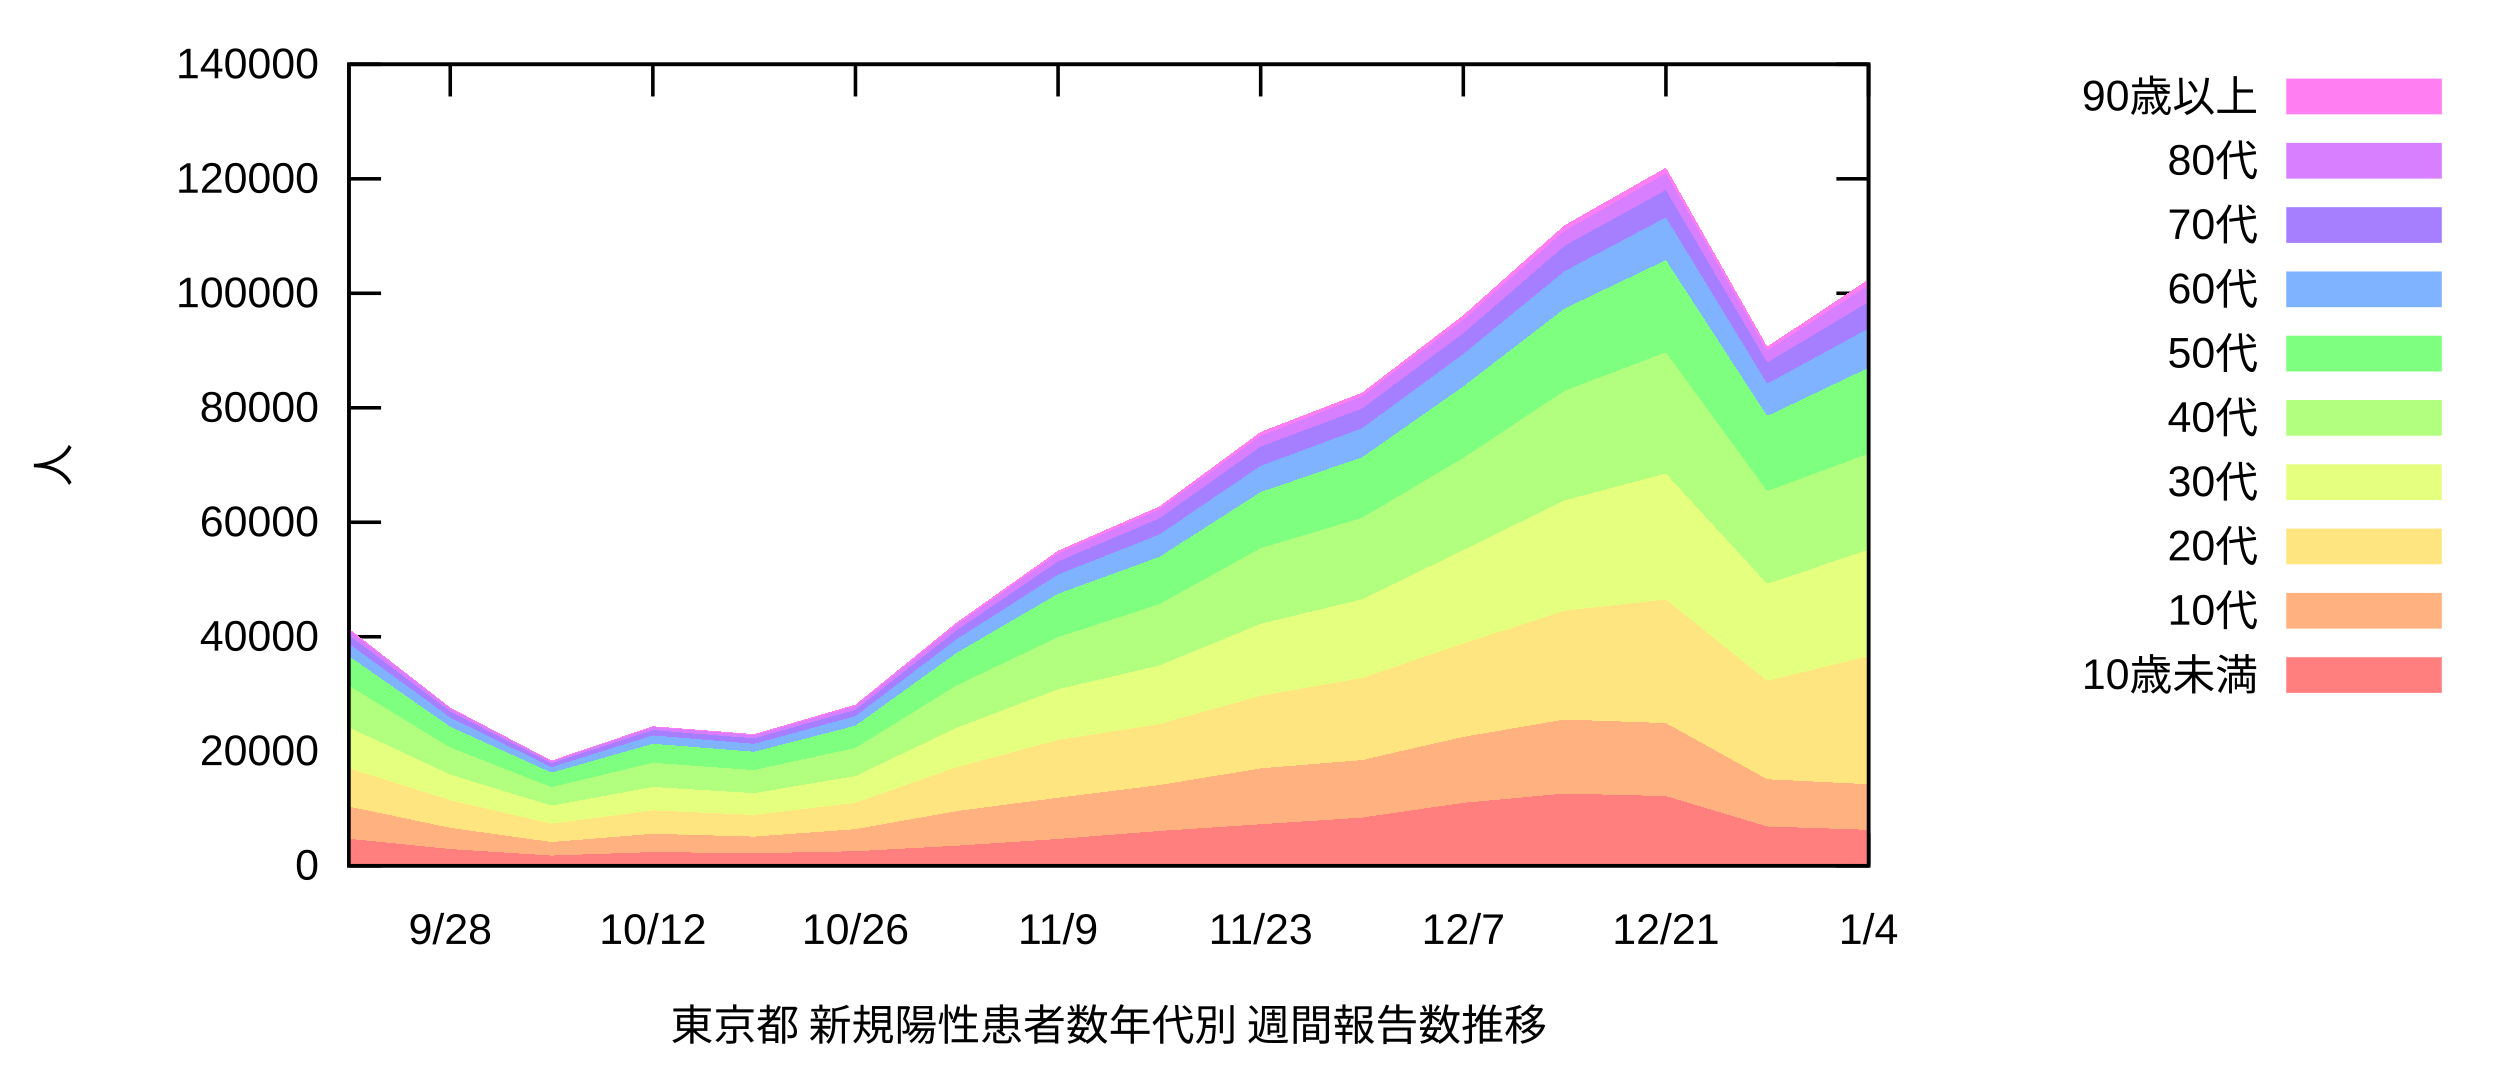
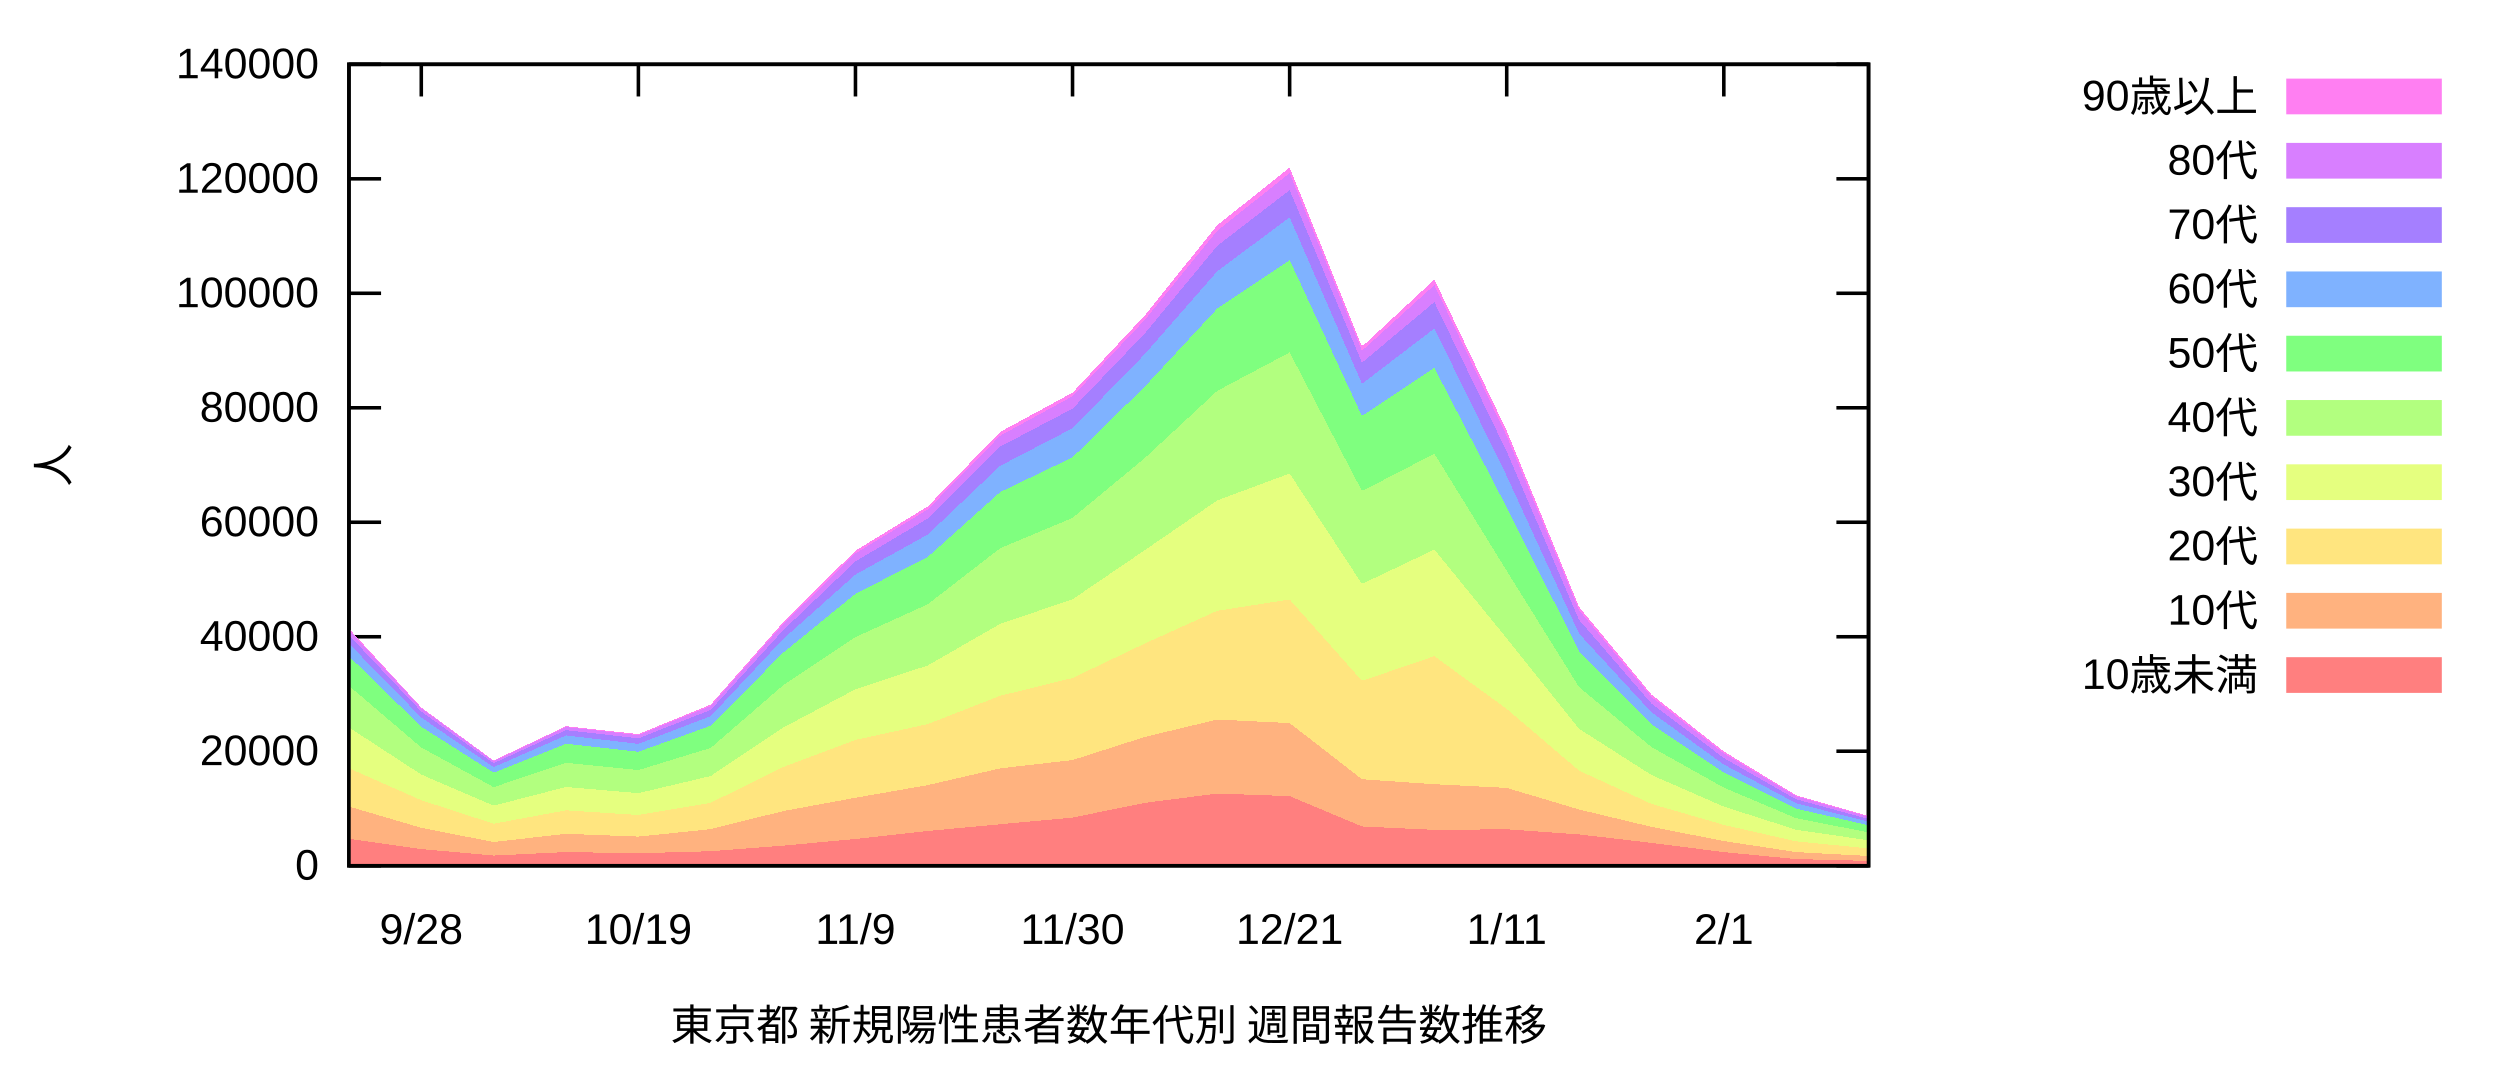
<svg xmlns="http://www.w3.org/2000/svg" xmlns:xlink="http://www.w3.org/1999/xlink" width="700" height="300" viewBox="0 0 700 300">
  <g id="gnuplot_canvas">
    <rect x="0" y="0" width="700" height="300" fill="none" />
    <defs>
      <circle id="gpDot" r="0.5" stroke-width="0.5" stroke="currentColor" />
      <path id="gpPt0" stroke-width="0.222" stroke="currentColor" d="M-1,0 h2 M0,-1 v2" />
      <path id="gpPt1" stroke-width="0.222" stroke="currentColor" d="M-1,-1 L1,1 M1,-1 L-1,1" />
      <path id="gpPt2" stroke-width="0.222" stroke="currentColor" d="M-1,0 L1,0 M0,-1 L0,1 M-1,-1 L1,1 M-1,1 L1,-1" />
      <rect id="gpPt3" stroke-width="0.222" stroke="currentColor" x="-1" y="-1" width="2" height="2" />
      <rect id="gpPt4" stroke-width="0.222" stroke="currentColor" fill="currentColor" x="-1" y="-1" width="2" height="2" />
      <circle id="gpPt5" stroke-width="0.222" stroke="currentColor" cx="0" cy="0" r="1" />
      <use xlink:href="#gpPt5" id="gpPt6" fill="currentColor" stroke="none" />
      <path id="gpPt7" stroke-width="0.222" stroke="currentColor" d="M0,-1.33 L-1.33,0.67 L1.33,0.67 z" />
      <use xlink:href="#gpPt7" id="gpPt8" fill="currentColor" stroke="none" />
      <use xlink:href="#gpPt7" id="gpPt9" stroke="currentColor" transform="rotate(180)" />
      <use xlink:href="#gpPt9" id="gpPt10" fill="currentColor" stroke="none" />
      <use xlink:href="#gpPt3" id="gpPt11" stroke="currentColor" transform="rotate(45)" />
      <use xlink:href="#gpPt11" id="gpPt12" fill="currentColor" stroke="none" />
      <path id="gpPt13" stroke-width="0.222" stroke="currentColor" d="M0,1.330 L1.265,0.411 L0.782,-1.067 L-0.782,-1.076 L-1.265,0.411 z" />
      <use xlink:href="#gpPt13" id="gpPt14" fill="currentColor" stroke="none" />
      <filter id="textbox" filterUnits="objectBoundingBox" x="0" y="0" height="1" width="1">
        <feFlood flood-color="white" flood-opacity="1" result="bgnd" />
        <feComposite in="SourceGraphic" in2="bgnd" operator="atop" />
      </filter>
      <filter id="greybox" filterUnits="objectBoundingBox" x="0" y="0" height="1" width="1">
        <feFlood flood-color="lightgrey" flood-opacity="1" result="grey" />
        <feComposite in="SourceGraphic" in2="grey" operator="atop" />
      </filter>
    </defs>
    <g fill="none" color="white" stroke="currentColor" stroke-width="1.00" stroke-linecap="butt" stroke-linejoin="miter">
</g>
    <g fill="none" color="black" stroke="currentColor" stroke-width="1.00" stroke-linecap="butt" stroke-linejoin="miter">
      <path stroke="black" d="M97.70,242.40 L106.70,242.40 M523.19,242.40 L514.19,242.40  " />
      <g transform="translate(89.31,246.30)" stroke="none" fill="black" font-family="Arial" font-size="12.00" text-anchor="end">
        <text>
          <tspan font-family="Arial"> 0</tspan>
        </text>
      </g>
    </g>
    <g fill="none" color="black" stroke="currentColor" stroke-width="1.00" stroke-linecap="butt" stroke-linejoin="miter">
      <path stroke="black" d="M97.70,210.34 L106.70,210.34 M523.19,210.34 L514.19,210.34  " />
      <g transform="translate(89.31,214.24)" stroke="none" fill="black" font-family="Arial" font-size="12.00" text-anchor="end">
        <text>
          <tspan font-family="Arial"> 20000</tspan>
        </text>
      </g>
    </g>
    <g fill="none" color="black" stroke="currentColor" stroke-width="1.00" stroke-linecap="butt" stroke-linejoin="miter">
      <path stroke="black" d="M97.70,178.29 L106.70,178.29 M523.19,178.29 L514.19,178.29  " />
      <g transform="translate(89.31,182.19)" stroke="none" fill="black" font-family="Arial" font-size="12.00" text-anchor="end">
        <text>
          <tspan font-family="Arial"> 40000</tspan>
        </text>
      </g>
    </g>
    <g fill="none" color="black" stroke="currentColor" stroke-width="1.00" stroke-linecap="butt" stroke-linejoin="miter">
      <path stroke="black" d="M97.70,146.23 L106.70,146.23 M523.19,146.23 L514.19,146.23  " />
      <g transform="translate(89.31,150.13)" stroke="none" fill="black" font-family="Arial" font-size="12.00" text-anchor="end">
        <text>
          <tspan font-family="Arial"> 60000</tspan>
        </text>
      </g>
    </g>
    <g fill="none" color="black" stroke="currentColor" stroke-width="1.00" stroke-linecap="butt" stroke-linejoin="miter">
      <path stroke="black" d="M97.70,114.18 L106.70,114.18 M523.19,114.18 L514.19,114.18  " />
      <g transform="translate(89.31,118.08)" stroke="none" fill="black" font-family="Arial" font-size="12.00" text-anchor="end">
        <text>
          <tspan font-family="Arial"> 80000</tspan>
        </text>
      </g>
    </g>
    <g fill="none" color="black" stroke="currentColor" stroke-width="1.00" stroke-linecap="butt" stroke-linejoin="miter">
      <path stroke="black" d="M97.70,82.12 L106.70,82.12 M523.19,82.12 L514.19,82.12  " />
      <g transform="translate(89.31,86.02)" stroke="none" fill="black" font-family="Arial" font-size="12.00" text-anchor="end">
        <text>
          <tspan font-family="Arial"> 100000</tspan>
        </text>
      </g>
    </g>
    <g fill="none" color="black" stroke="currentColor" stroke-width="1.00" stroke-linecap="butt" stroke-linejoin="miter">
      <path stroke="black" d="M97.70,50.07 L106.70,50.07 M523.19,50.07 L514.19,50.07  " />
      <g transform="translate(89.31,53.97)" stroke="none" fill="black" font-family="Arial" font-size="12.00" text-anchor="end">
        <text>
          <tspan font-family="Arial"> 120000</tspan>
        </text>
      </g>
    </g>
    <g fill="none" color="black" stroke="currentColor" stroke-width="1.00" stroke-linecap="butt" stroke-linejoin="miter">
      <path stroke="black" d="M97.70,18.01 L106.70,18.01 M523.19,18.01 L514.19,18.01  " />
      <g transform="translate(89.31,21.91)" stroke="none" fill="black" font-family="Arial" font-size="12.00" text-anchor="end">
        <text>
          <tspan font-family="Arial"> 140000</tspan>
        </text>
      </g>
    </g>
    <g fill="none" color="black" stroke="currentColor" stroke-width="1.00" stroke-linecap="butt" stroke-linejoin="miter">
-       <path stroke="black" d="M126.07,242.40 L126.07,233.40 M126.07,18.01 L126.07,27.01  " />
-       <g transform="translate(126.07,264.30)" stroke="none" fill="black" font-family="Arial" font-size="12.00" text-anchor="middle">
+       <path stroke="black" d="M117.96,242.40 L117.96,233.40 M117.96,18.01 L117.96,27.01  " />
+       <g transform="translate(117.96,264.30)" stroke="none" fill="black" font-family="Arial" font-size="12.00" text-anchor="middle">
        <text>
          <tspan font-family="Arial">9/28</tspan>
        </text>
      </g>
    </g>
    <g fill="none" color="black" stroke="currentColor" stroke-width="1.00" stroke-linecap="butt" stroke-linejoin="miter">
-       <path stroke="black" d="M182.80,242.40 L182.80,233.40 M182.80,18.01 L182.80,27.01  " />
-       <g transform="translate(182.80,264.30)" stroke="none" fill="black" font-family="Arial" font-size="12.00" text-anchor="middle">
-         <text>
-           <tspan font-family="Arial">10/12</tspan>
+       <path stroke="black" d="M178.75,242.40 L178.75,233.40 M178.75,18.01 L178.75,27.01  " />
+       <g transform="translate(178.75,264.30)" stroke="none" fill="black" font-family="Arial" font-size="12.00" text-anchor="middle">
+         <text>
+           <tspan font-family="Arial">10/19</tspan>
        </text>
      </g>
    </g>
    <g fill="none" color="black" stroke="currentColor" stroke-width="1.00" stroke-linecap="butt" stroke-linejoin="miter">
      <path stroke="black" d="M239.53,242.40 L239.53,233.40 M239.53,18.01 L239.53,27.01  " />
      <g transform="translate(239.53,264.30)" stroke="none" fill="black" font-family="Arial" font-size="12.00" text-anchor="middle">
        <text>
-           <tspan font-family="Arial">10/26</tspan>
-         </text>
-       </g>
-     </g>
-     <g fill="none" color="black" stroke="currentColor" stroke-width="1.00" stroke-linecap="butt" stroke-linejoin="miter">
-       <path stroke="black" d="M296.26,242.40 L296.26,233.40 M296.26,18.01 L296.26,27.01  " />
-       <g transform="translate(296.26,264.30)" stroke="none" fill="black" font-family="Arial" font-size="12.00" text-anchor="middle">
-         <text>
          <tspan font-family="Arial">11/9</tspan>
        </text>
      </g>
    </g>
    <g fill="none" color="black" stroke="currentColor" stroke-width="1.00" stroke-linecap="butt" stroke-linejoin="miter">
-       <path stroke="black" d="M352.99,242.40 L352.99,233.40 M352.99,18.01 L352.99,27.01  " />
-       <g transform="translate(352.99,264.30)" stroke="none" fill="black" font-family="Arial" font-size="12.00" text-anchor="middle">
-         <text>
-           <tspan font-family="Arial">11/23</tspan>
-         </text>
-       </g>
-     </g>
-     <g fill="none" color="black" stroke="currentColor" stroke-width="1.00" stroke-linecap="butt" stroke-linejoin="miter">
-       <path stroke="black" d="M409.73,242.40 L409.73,233.40 M409.73,18.01 L409.73,27.01  " />
-       <g transform="translate(409.73,264.30)" stroke="none" fill="black" font-family="Arial" font-size="12.00" text-anchor="middle">
-         <text>
-           <tspan font-family="Arial">12/7</tspan>
-         </text>
-       </g>
-     </g>
-     <g fill="none" color="black" stroke="currentColor" stroke-width="1.00" stroke-linecap="butt" stroke-linejoin="miter">
-       <path stroke="black" d="M466.46,242.40 L466.46,233.40 M466.46,18.01 L466.46,27.01  " />
-       <g transform="translate(466.46,264.30)" stroke="none" fill="black" font-family="Arial" font-size="12.00" text-anchor="middle">
+       <path stroke="black" d="M300.31,242.40 L300.31,233.40 M300.31,18.01 L300.31,27.01  " />
+       <g transform="translate(300.31,264.30)" stroke="none" fill="black" font-family="Arial" font-size="12.00" text-anchor="middle">
+         <text>
+           <tspan font-family="Arial">11/30</tspan>
+         </text>
+       </g>
+     </g>
+     <g fill="none" color="black" stroke="currentColor" stroke-width="1.00" stroke-linecap="butt" stroke-linejoin="miter">
+       <path stroke="black" d="M361.10,242.40 L361.10,233.40 M361.10,18.01 L361.10,27.01  " />
+       <g transform="translate(361.10,264.30)" stroke="none" fill="black" font-family="Arial" font-size="12.00" text-anchor="middle">
        <text>
          <tspan font-family="Arial">12/21</tspan>
        </text>
      </g>
    </g>
    <g fill="none" color="black" stroke="currentColor" stroke-width="1.00" stroke-linecap="butt" stroke-linejoin="miter">
-       <path stroke="black" d="M523.19,242.40 L523.19,233.40 M523.19,18.01 L523.19,27.01  " />
-       <g transform="translate(523.19,264.30)" stroke="none" fill="black" font-family="Arial" font-size="12.00" text-anchor="middle">
-         <text>
-           <tspan font-family="Arial">1/4</tspan>
+       <path stroke="black" d="M421.88,242.40 L421.88,233.40 M421.88,18.01 L421.88,27.01  " />
+       <g transform="translate(421.88,264.30)" stroke="none" fill="black" font-family="Arial" font-size="12.00" text-anchor="middle">
+         <text>
+           <tspan font-family="Arial">1/11</tspan>
+         </text>
+       </g>
+     </g>
+     <g fill="none" color="black" stroke="currentColor" stroke-width="1.00" stroke-linecap="butt" stroke-linejoin="miter">
+       <path stroke="black" d="M482.67,242.40 L482.67,233.40 M482.67,18.01 L482.67,27.01  " />
+       <g transform="translate(482.67,264.30)" stroke="none" fill="black" font-family="Arial" font-size="12.00" text-anchor="middle">
+         <text>
+           <tspan font-family="Arial">2/1</tspan>
        </text>
      </g>
    </g>
    <g fill="none" color="black" stroke="currentColor" stroke-width="1.00" stroke-linecap="butt" stroke-linejoin="miter">
</g>
    <g fill="none" color="black" stroke="currentColor" stroke-width="1.00" stroke-linecap="butt" stroke-linejoin="miter">
      <path stroke="black" d="M97.70,18.01 L97.70,242.40 L523.19,242.40 L523.19,18.01 L97.70,18.01 Z  " />
    </g>
    <g fill="none" color="black" stroke="currentColor" stroke-width="1.00" stroke-linecap="butt" stroke-linejoin="miter">
      <g transform="translate(19.18,130.21) rotate(270)" stroke="none" fill="black" font-family="Arial" font-size="12.00" text-anchor="middle">
        <text>
          <tspan font-family="Arial">人</tspan>
        </text>
      </g>
    </g>
    <g fill="none" color="black" stroke="currentColor" stroke-width="1.00" stroke-linecap="butt" stroke-linejoin="miter">
      <g transform="translate(310.44,291.30)" stroke="none" fill="black" font-family="Arial" font-size="12.00" text-anchor="middle">
        <text>
          <tspan font-family="Arial">東京都 新規陽性患者数年代別 週間報告数推移</tspan>
        </text>
      </g>
    </g>
    <g fill="none" color="black" stroke="currentColor" stroke-width="1.00" stroke-linecap="butt" stroke-linejoin="miter">
</g>
    <g id="gnuplot_plot_1">
      <g fill="none" color="black" stroke="currentColor" stroke-width="1.00" stroke-linecap="butt" stroke-linejoin="miter">
        <g transform="translate(632.26,30.91)" stroke="none" fill="black" font-family="Arial" font-size="12.00" text-anchor="end">
          <text>
            <tspan font-family="Arial">90歳以上</tspan>
          </text>
        </g>
      </g>
      <g fill="none" color="black" stroke="currentColor" stroke-width="1.00" stroke-linecap="butt" stroke-linejoin="miter">
        <g stroke="none" shape-rendering="crispEdges">
          <polygon fill="rgb(255, 127, 242)" points="640.65,31.51 683.21,31.51 683.21,22.51 640.65,22.51 " />
        </g>
        <path stroke="rgb(255, 127, 242)" d="M640.65,31.51 L683.21,31.51 L683.21,22.51 L640.65,22.51 L640.65,31.51 Z  " />
      </g>
      <g fill="none" color="black" stroke="currentColor" stroke-width="1.00" stroke-linecap="butt" stroke-linejoin="miter">
        <g stroke="none" shape-rendering="crispEdges">
-           <polygon fill="rgb(255, 127, 242)" points="97.70,176.00 126.07,198.10 154.43,212.95 182.80,203.34 211.16,205.55 239.53,197.28 267.90,174.27 296.26,154.18 324.63,141.79 352.99,120.93 381.36,109.95 409.73,88.26 438.09,63.05 466.46,46.92 494.82,97.04 523.19,78.24 523.19,242.40 97.70,242.40 " />
+           <polygon fill="rgb(255, 127, 242)" points="97.70,176.00 117.96,198.10 138.22,212.95 158.48,203.34 178.75,205.55 199.01,197.28 219.27,174.27 239.53,154.18 259.79,141.79 280.05,120.93 300.31,109.95 320.58,88.26 340.84,63.05 361.10,46.92 381.36,97.07 401.62,78.26 421.88,120.62 442.14,169.94 462.41,194.46 482.67,210.40 502.93,222.69 523.19,228.48 523.19,242.40 97.70,242.40 " />
        </g>
      </g>
    </g>
    <g id="gnuplot_plot_2">
      <g fill="none" color="black" stroke="currentColor" stroke-width="1.00" stroke-linecap="butt" stroke-linejoin="miter">
        <g transform="translate(632.26,48.91)" stroke="none" fill="black" font-family="Arial" font-size="12.00" text-anchor="end">
          <text>
            <tspan font-family="Arial">80代</tspan>
          </text>
        </g>
      </g>
      <g fill="none" color="black" stroke="currentColor" stroke-width="1.00" stroke-linecap="butt" stroke-linejoin="miter">
        <g stroke="none" shape-rendering="crispEdges">
          <polygon fill="rgb(216, 127, 255)" points="640.65,49.51 683.21,49.51 683.21,40.51 640.65,40.51 " />
        </g>
        <path stroke="rgb(216, 127, 255)" d="M640.65,49.51 L683.21,49.51 L683.21,40.51 L640.65,40.51 L640.65,49.51 Z  " />
      </g>
      <g fill="none" color="black" stroke="currentColor" stroke-width="1.00" stroke-linecap="butt" stroke-linejoin="miter">
        <g stroke="none" shape-rendering="crispEdges">
-           <polygon fill="rgb(216, 127, 255)" points="97.70,176.48 126.07,198.34 154.43,213.15 182.80,203.57 211.16,205.85 239.53,197.71 267.90,174.86 296.26,154.96 324.63,142.63 352.99,122.00 381.36,110.94 409.73,89.53 438.09,64.59 466.46,48.49 494.82,98.19 523.19,79.82 523.19,242.40 97.70,242.40 " />
+           <polygon fill="rgb(216, 127, 255)" points="97.70,176.48 117.96,198.34 138.22,213.15 158.48,203.57 178.75,205.85 199.01,197.71 219.27,174.86 239.53,154.96 259.79,142.63 280.05,122.00 300.31,110.94 320.58,89.53 340.84,64.59 361.10,48.49 381.36,98.21 401.62,79.83 421.88,122.10 442.14,170.90 462.41,195.16 482.67,210.97 502.93,223.00 523.19,228.71 523.19,242.40 97.70,242.40 " />
        </g>
      </g>
    </g>
    <g id="gnuplot_plot_3">
      <g fill="none" color="black" stroke="currentColor" stroke-width="1.00" stroke-linecap="butt" stroke-linejoin="miter">
        <g transform="translate(632.26,66.91)" stroke="none" fill="black" font-family="Arial" font-size="12.00" text-anchor="end">
          <text>
            <tspan font-family="Arial">70代</tspan>
          </text>
        </g>
      </g>
      <g fill="none" color="black" stroke="currentColor" stroke-width="1.00" stroke-linecap="butt" stroke-linejoin="miter">
        <g stroke="none" shape-rendering="crispEdges">
          <polygon fill="rgb(165, 127, 255)" points="640.65,67.51 683.21,67.51 683.21,58.51 640.65,58.51 " />
        </g>
        <path stroke="rgb(165, 127, 255)" d="M640.65,67.51 L683.21,67.51 L683.21,58.51 L640.65,58.51 L640.65,67.51 Z  " />
      </g>
      <g fill="none" color="black" stroke="currentColor" stroke-width="1.00" stroke-linecap="butt" stroke-linejoin="miter">
        <g stroke="none" shape-rendering="crispEdges">
-           <polygon fill="rgb(165, 127, 255)" points="97.70,177.84 126.07,199.23 154.43,213.71 182.80,204.43 211.16,206.74 239.53,198.76 267.90,176.49 296.26,157.20 324.63,145.16 352.99,125.06 381.36,114.43 409.73,93.32 438.09,68.83 466.46,53.23 494.82,101.52 523.19,84.58 523.19,242.40 97.70,242.40 " />
+           <polygon fill="rgb(165, 127, 255)" points="97.70,177.84 117.96,199.23 138.22,213.71 158.48,204.43 178.75,206.74 199.01,198.76 219.27,176.49 239.53,157.20 259.79,145.16 280.05,125.06 300.31,114.43 320.58,93.32 340.84,68.83 361.10,53.23 381.36,101.55 401.62,84.59 421.88,126.43 442.14,173.56 462.41,197.01 482.67,212.24 502.93,223.81 523.19,229.31 523.19,242.40 97.70,242.40 " />
        </g>
      </g>
    </g>
    <g id="gnuplot_plot_4">
      <g fill="none" color="black" stroke="currentColor" stroke-width="1.00" stroke-linecap="butt" stroke-linejoin="miter">
        <g transform="translate(632.26,84.91)" stroke="none" fill="black" font-family="Arial" font-size="12.00" text-anchor="end">
          <text>
            <tspan font-family="Arial">60代</tspan>
          </text>
        </g>
      </g>
      <g fill="none" color="black" stroke="currentColor" stroke-width="1.00" stroke-linecap="butt" stroke-linejoin="miter">
        <g stroke="none" shape-rendering="crispEdges">
          <polygon fill="rgb(127, 178, 255)" points="640.65,85.51 683.21,85.51 683.21,76.51 640.65,76.51 " />
        </g>
        <path stroke="rgb(127, 178, 255)" d="M640.65,85.51 L683.21,85.51 L683.21,76.51 L640.65,76.51 L640.65,85.51 Z  " />
      </g>
      <g fill="none" color="black" stroke="currentColor" stroke-width="1.00" stroke-linecap="butt" stroke-linejoin="miter">
        <g stroke="none" shape-rendering="crispEdges">
-           <polygon fill="rgb(127, 178, 255)" points="97.70,180.22 126.07,200.91 154.43,214.80 182.80,205.92 211.16,208.28 239.53,200.51 267.90,178.94 296.26,160.88 324.63,149.66 352.99,130.43 381.36,119.92 409.73,99.11 438.09,75.93 466.46,60.87 494.82,107.44 523.19,91.97 523.19,242.40 97.70,242.40 " />
+           <polygon fill="rgb(127, 178, 255)" points="97.70,180.22 117.96,200.91 138.22,214.80 158.48,205.92 178.75,208.28 199.01,200.51 219.27,178.94 239.53,160.88 259.79,149.66 280.05,130.43 300.31,119.92 320.58,99.11 340.84,75.93 361.10,60.87 381.36,107.46 401.62,91.98 421.88,133.26 442.14,177.43 462.41,199.44 482.67,214.06 502.93,224.92 523.19,230.09 523.19,242.40 97.70,242.40 " />
        </g>
      </g>
    </g>
    <g id="gnuplot_plot_5">
      <g fill="none" color="black" stroke="currentColor" stroke-width="1.00" stroke-linecap="butt" stroke-linejoin="miter">
        <g transform="translate(632.26,102.91)" stroke="none" fill="black" font-family="Arial" font-size="12.00" text-anchor="end">
          <text>
            <tspan font-family="Arial">50代</tspan>
          </text>
        </g>
      </g>
      <g fill="none" color="black" stroke="currentColor" stroke-width="1.00" stroke-linecap="butt" stroke-linejoin="miter">
        <g stroke="none" shape-rendering="crispEdges">
          <polygon fill="rgb(127, 255, 127)" points="640.65,103.51 683.21,103.51 683.21,94.51 640.65,94.51 " />
        </g>
        <path stroke="rgb(127, 255, 127)" d="M640.65,103.51 L683.21,103.51 L683.21,94.51 L640.65,94.51 L640.65,103.51 Z  " />
      </g>
      <g fill="none" color="black" stroke="currentColor" stroke-width="1.00" stroke-linecap="butt" stroke-linejoin="miter">
        <g stroke="none" shape-rendering="crispEdges">
-           <polygon fill="rgb(127, 255, 127)" points="97.70,183.71 126.07,203.49 154.43,216.34 182.80,208.25 211.16,210.49 239.53,203.19 267.90,182.77 296.26,166.26 324.63,155.93 352.99,137.78 381.36,128.06 409.73,108.20 438.09,86.40 466.46,72.82 494.82,116.49 523.19,102.98 523.19,242.40 97.70,242.40 " />
+           <polygon fill="rgb(127, 255, 127)" points="97.70,183.71 117.96,203.49 138.22,216.34 158.48,208.25 178.75,210.49 199.01,203.19 219.27,182.77 239.53,166.26 259.79,155.93 280.05,137.78 300.31,128.06 320.58,108.20 340.84,86.40 361.10,72.82 381.36,116.51 401.62,102.98 421.88,142.08 442.14,182.38 462.41,202.81 482.67,216.27 502.93,226.42 523.19,231.09 523.19,242.40 97.70,242.40 " />
        </g>
      </g>
    </g>
    <g id="gnuplot_plot_6">
      <g fill="none" color="black" stroke="currentColor" stroke-width="1.00" stroke-linecap="butt" stroke-linejoin="miter">
        <g transform="translate(632.26,120.91)" stroke="none" fill="black" font-family="Arial" font-size="12.00" text-anchor="end">
          <text>
            <tspan font-family="Arial">40代</tspan>
          </text>
        </g>
      </g>
      <g fill="none" color="black" stroke="currentColor" stroke-width="1.00" stroke-linecap="butt" stroke-linejoin="miter">
        <g stroke="none" shape-rendering="crispEdges">
          <polygon fill="rgb(178, 255, 127)" points="640.65,121.51 683.21,121.51 683.21,112.51 640.65,112.51 " />
        </g>
        <path stroke="rgb(178, 255, 127)" d="M640.65,121.51 L683.21,121.51 L683.21,112.51 L640.65,112.51 L640.65,121.51 Z  " />
      </g>
      <g fill="none" color="black" stroke="currentColor" stroke-width="1.00" stroke-linecap="butt" stroke-linejoin="miter">
        <g stroke="none" shape-rendering="crispEdges">
-           <polygon fill="rgb(178, 255, 127)" points="97.70,192.01 126.07,209.29 154.43,220.40 182.80,213.58 211.16,215.62 239.53,209.41 267.90,191.89 296.26,178.40 324.63,169.17 352.99,153.50 381.36,145.01 409.73,128.22 438.09,109.43 466.46,98.67 494.82,137.50 523.19,127.02 523.19,242.40 97.70,242.40 " />
+           <polygon fill="rgb(178, 255, 127)" points="97.70,192.01 117.96,209.29 138.22,220.40 158.48,213.58 178.75,215.62 199.01,209.41 219.27,191.89 239.53,178.40 259.79,169.17 280.05,153.50 300.31,145.01 320.58,128.22 340.84,109.43 361.10,98.67 381.36,137.51 401.62,127.03 421.88,159.83 442.14,192.38 462.41,209.18 482.67,220.54 502.93,229.10 523.19,233.07 523.19,242.40 97.70,242.40 " />
        </g>
      </g>
    </g>
    <g id="gnuplot_plot_7">
      <g fill="none" color="black" stroke="currentColor" stroke-width="1.00" stroke-linecap="butt" stroke-linejoin="miter">
        <g transform="translate(632.26,138.91)" stroke="none" fill="black" font-family="Arial" font-size="12.00" text-anchor="end">
          <text>
            <tspan font-family="Arial">30代</tspan>
          </text>
        </g>
      </g>
      <g fill="none" color="black" stroke="currentColor" stroke-width="1.00" stroke-linecap="butt" stroke-linejoin="miter">
        <g stroke="none" shape-rendering="crispEdges">
          <polygon fill="rgb(229, 255, 127)" points="640.65,139.51 683.21,139.51 683.21,130.51 640.65,130.51 " />
        </g>
        <path stroke="rgb(229, 255, 127)" d="M640.65,139.51 L683.21,139.51 L683.21,130.51 L640.65,130.51 L640.65,139.51 Z  " />
      </g>
      <g fill="none" color="black" stroke="currentColor" stroke-width="1.00" stroke-linecap="butt" stroke-linejoin="miter">
        <g stroke="none" shape-rendering="crispEdges">
-           <polygon fill="rgb(229, 255, 127)" points="97.70,203.66 126.07,216.87 154.43,225.58 182.80,220.35 211.16,222.08 239.53,217.28 267.90,203.75 296.26,192.98 324.63,186.32 352.99,174.67 381.36,167.80 409.73,154.02 438.09,140.10 466.46,132.58 494.82,163.50 523.19,153.86 523.19,242.40 97.70,242.40 " />
+           <polygon fill="rgb(229, 255, 127)" points="97.70,203.66 117.96,216.87 138.22,225.58 158.48,220.35 178.75,222.08 199.01,217.28 219.27,203.75 239.53,192.98 259.79,186.32 280.05,174.67 300.31,167.80 320.58,154.02 340.84,140.10 361.10,132.58 381.36,163.51 401.62,153.87 421.88,178.72 442.14,204.05 462.41,217.00 482.67,225.84 502.93,232.33 523.19,235.28 523.19,242.40 97.70,242.40 " />
        </g>
      </g>
    </g>
    <g id="gnuplot_plot_8">
      <g fill="none" color="black" stroke="currentColor" stroke-width="1.00" stroke-linecap="butt" stroke-linejoin="miter">
        <g transform="translate(632.26,156.91)" stroke="none" fill="black" font-family="Arial" font-size="12.00" text-anchor="end">
          <text>
            <tspan font-family="Arial">20代</tspan>
          </text>
        </g>
      </g>
      <g fill="none" color="black" stroke="currentColor" stroke-width="1.00" stroke-linecap="butt" stroke-linejoin="miter">
        <g stroke="none" shape-rendering="crispEdges">
          <polygon fill="rgb(255, 229, 127)" points="640.65,157.51 683.21,157.51 683.21,148.51 640.65,148.51 " />
        </g>
        <path stroke="rgb(255, 229, 127)" d="M640.65,157.51 L683.21,157.51 L683.21,148.51 L640.65,148.51 L640.65,157.51 Z  " />
      </g>
      <g fill="none" color="black" stroke="currentColor" stroke-width="1.00" stroke-linecap="butt" stroke-linejoin="miter">
        <g stroke="none" shape-rendering="crispEdges">
-           <polygon fill="rgb(255, 229, 127)" points="97.70,215.11 126.07,224.06 154.43,230.64 182.80,226.89 211.16,228.19 239.53,224.78 267.90,214.79 296.26,207.18 324.63,202.75 352.99,194.82 381.36,189.84 409.73,180.17 438.09,171.02 466.46,167.86 494.82,190.63 523.19,183.73 523.19,242.40 97.70,242.40 " />
+           <polygon fill="rgb(255, 229, 127)" points="97.70,215.11 117.96,224.06 138.22,230.64 158.48,226.89 178.75,228.19 199.01,224.78 219.27,214.79 239.53,207.18 259.79,202.75 280.05,194.82 300.31,189.84 320.58,180.17 340.84,171.02 361.10,167.86 381.36,190.64 401.62,183.73 421.88,198.49 442.14,215.78 462.41,225.09 482.67,230.97 502.93,235.58 523.19,237.56 523.19,242.40 97.70,242.40 " />
        </g>
      </g>
    </g>
    <g id="gnuplot_plot_9">
      <g fill="none" color="black" stroke="currentColor" stroke-width="1.00" stroke-linecap="butt" stroke-linejoin="miter">
        <g transform="translate(632.26,174.91)" stroke="none" fill="black" font-family="Arial" font-size="12.00" text-anchor="end">
          <text>
            <tspan font-family="Arial">10代</tspan>
          </text>
        </g>
      </g>
      <g fill="none" color="black" stroke="currentColor" stroke-width="1.00" stroke-linecap="butt" stroke-linejoin="miter">
        <g stroke="none" shape-rendering="crispEdges">
          <polygon fill="rgb(255, 178, 127)" points="640.65,175.51 683.21,175.51 683.21,166.51 640.65,166.51 " />
        </g>
        <path stroke="rgb(255, 178, 127)" d="M640.65,175.51 L683.21,175.51 L683.21,166.51 L640.65,166.51 L640.65,175.51 Z  " />
      </g>
      <g fill="none" color="black" stroke="currentColor" stroke-width="1.00" stroke-linecap="butt" stroke-linejoin="miter">
        <g stroke="none" shape-rendering="crispEdges">
-           <polygon fill="rgb(255, 178, 127)" points="97.70,225.83 126.07,231.79 154.43,235.77 182.80,233.46 211.16,234.25 239.53,232.16 267.90,227.11 296.26,223.37 324.63,219.83 352.99,215.14 381.36,212.82 409.73,206.33 438.09,201.47 466.46,202.46 494.82,218.19 523.19,219.58 523.19,242.40 97.70,242.40 " />
+           <polygon fill="rgb(255, 178, 127)" points="97.70,225.83 117.96,231.79 138.22,235.77 158.48,233.46 178.75,234.25 199.01,232.16 219.27,227.11 239.53,223.37 259.79,219.83 280.05,215.14 300.31,212.82 320.58,206.33 340.84,201.47 361.10,202.46 381.36,218.19 401.62,219.58 421.88,220.61 442.14,226.66 462.41,231.52 482.67,235.49 502.93,238.59 523.19,239.66 523.19,242.40 97.70,242.40 " />
        </g>
      </g>
    </g>
    <g id="gnuplot_plot_10">
      <g fill="none" color="black" stroke="currentColor" stroke-width="1.00" stroke-linecap="butt" stroke-linejoin="miter">
        <g transform="translate(632.26,192.91)" stroke="none" fill="black" font-family="Arial" font-size="12.00" text-anchor="end">
          <text>
            <tspan font-family="Arial">10歳未満</tspan>
          </text>
        </g>
      </g>
      <g fill="none" color="black" stroke="currentColor" stroke-width="1.00" stroke-linecap="butt" stroke-linejoin="miter">
        <g stroke="none" shape-rendering="crispEdges">
          <polygon fill="rgb(255, 127, 127)" points="640.65,193.51 683.21,193.51 683.21,184.51 640.65,184.51 " />
        </g>
        <path stroke="rgb(255, 127, 127)" d="M640.65,193.51 L683.21,193.51 L683.21,184.51 L640.65,184.51 L640.65,193.51 Z  " />
      </g>
      <g fill="none" color="black" stroke="currentColor" stroke-width="1.00" stroke-linecap="butt" stroke-linejoin="miter">
        <g stroke="none" shape-rendering="crispEdges">
-           <polygon fill="rgb(255, 127, 127)" points="97.70,234.85 126.07,237.73 154.43,239.56 182.80,238.57 211.16,238.91 239.53,238.34 267.90,236.79 296.26,234.91 324.63,232.67 352.99,230.79 381.36,228.92 409.73,224.80 438.09,222.19 466.46,222.91 494.82,231.41 523.19,232.35 523.19,242.40 97.70,242.40 " />
+           <polygon fill="rgb(255, 127, 127)" points="97.70,234.85 117.96,237.73 138.22,239.56 158.48,238.57 178.75,238.91 199.01,238.34 219.27,236.79 239.53,234.91 259.79,232.67 280.05,230.79 300.31,228.92 320.58,224.80 340.84,222.19 361.10,222.91 381.36,231.41 401.62,232.36 421.88,232.20 442.14,233.63 462.41,236.00 482.67,238.59 502.93,240.54 523.19,241.05 523.19,242.40 97.70,242.40 " />
        </g>
      </g>
    </g>
    <g fill="none" color="white" stroke="rgb(255, 127, 127)" stroke-width="2.00" stroke-linecap="butt" stroke-linejoin="miter">
</g>
    <g fill="none" color="black" stroke="currentColor" stroke-width="2.00" stroke-linecap="butt" stroke-linejoin="miter">
</g>
    <g fill="none" color="black" stroke="black" stroke-width="1.00" stroke-linecap="butt" stroke-linejoin="miter">
</g>
    <g fill="none" color="black" stroke="currentColor" stroke-width="1.00" stroke-linecap="butt" stroke-linejoin="miter">
      <path stroke="black" d="M97.70,18.01 L97.70,242.40 L523.19,242.40 L523.19,18.01 L97.70,18.01 Z  " />
    </g>
    <g fill="none" color="black" stroke="currentColor" stroke-width="1.00" stroke-linecap="butt" stroke-linejoin="miter">
</g>
  </g>
</svg>
